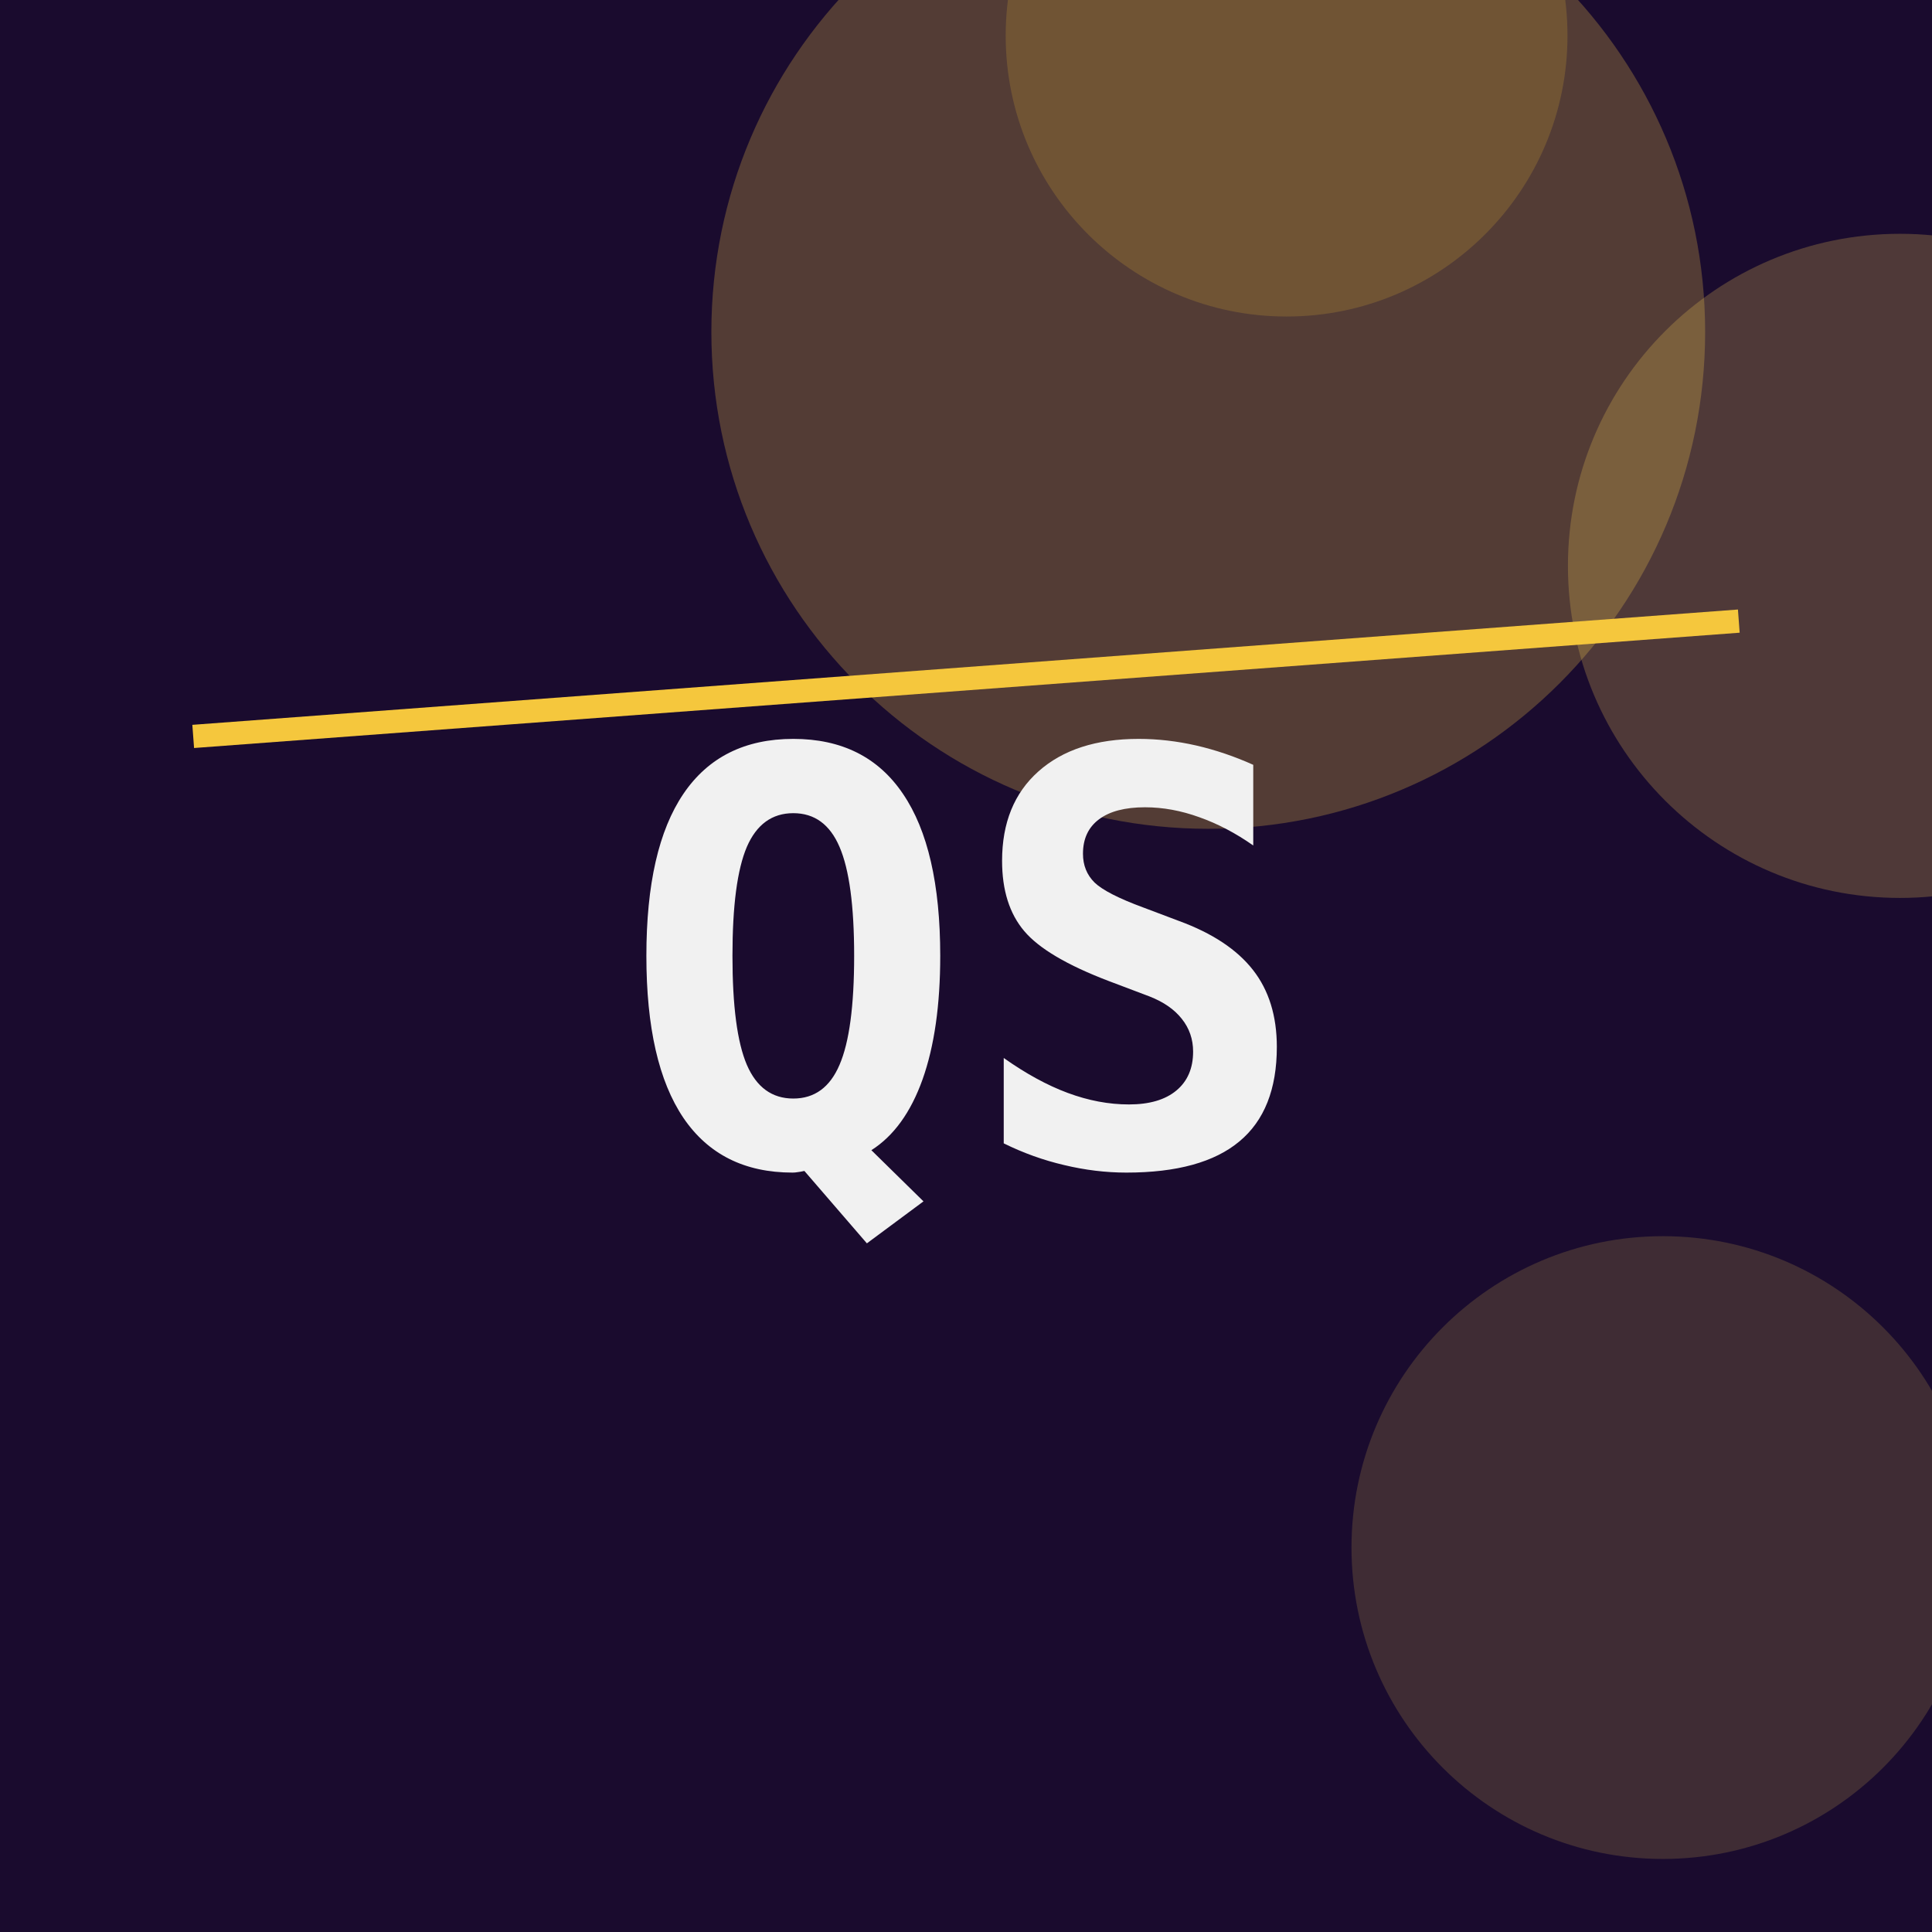
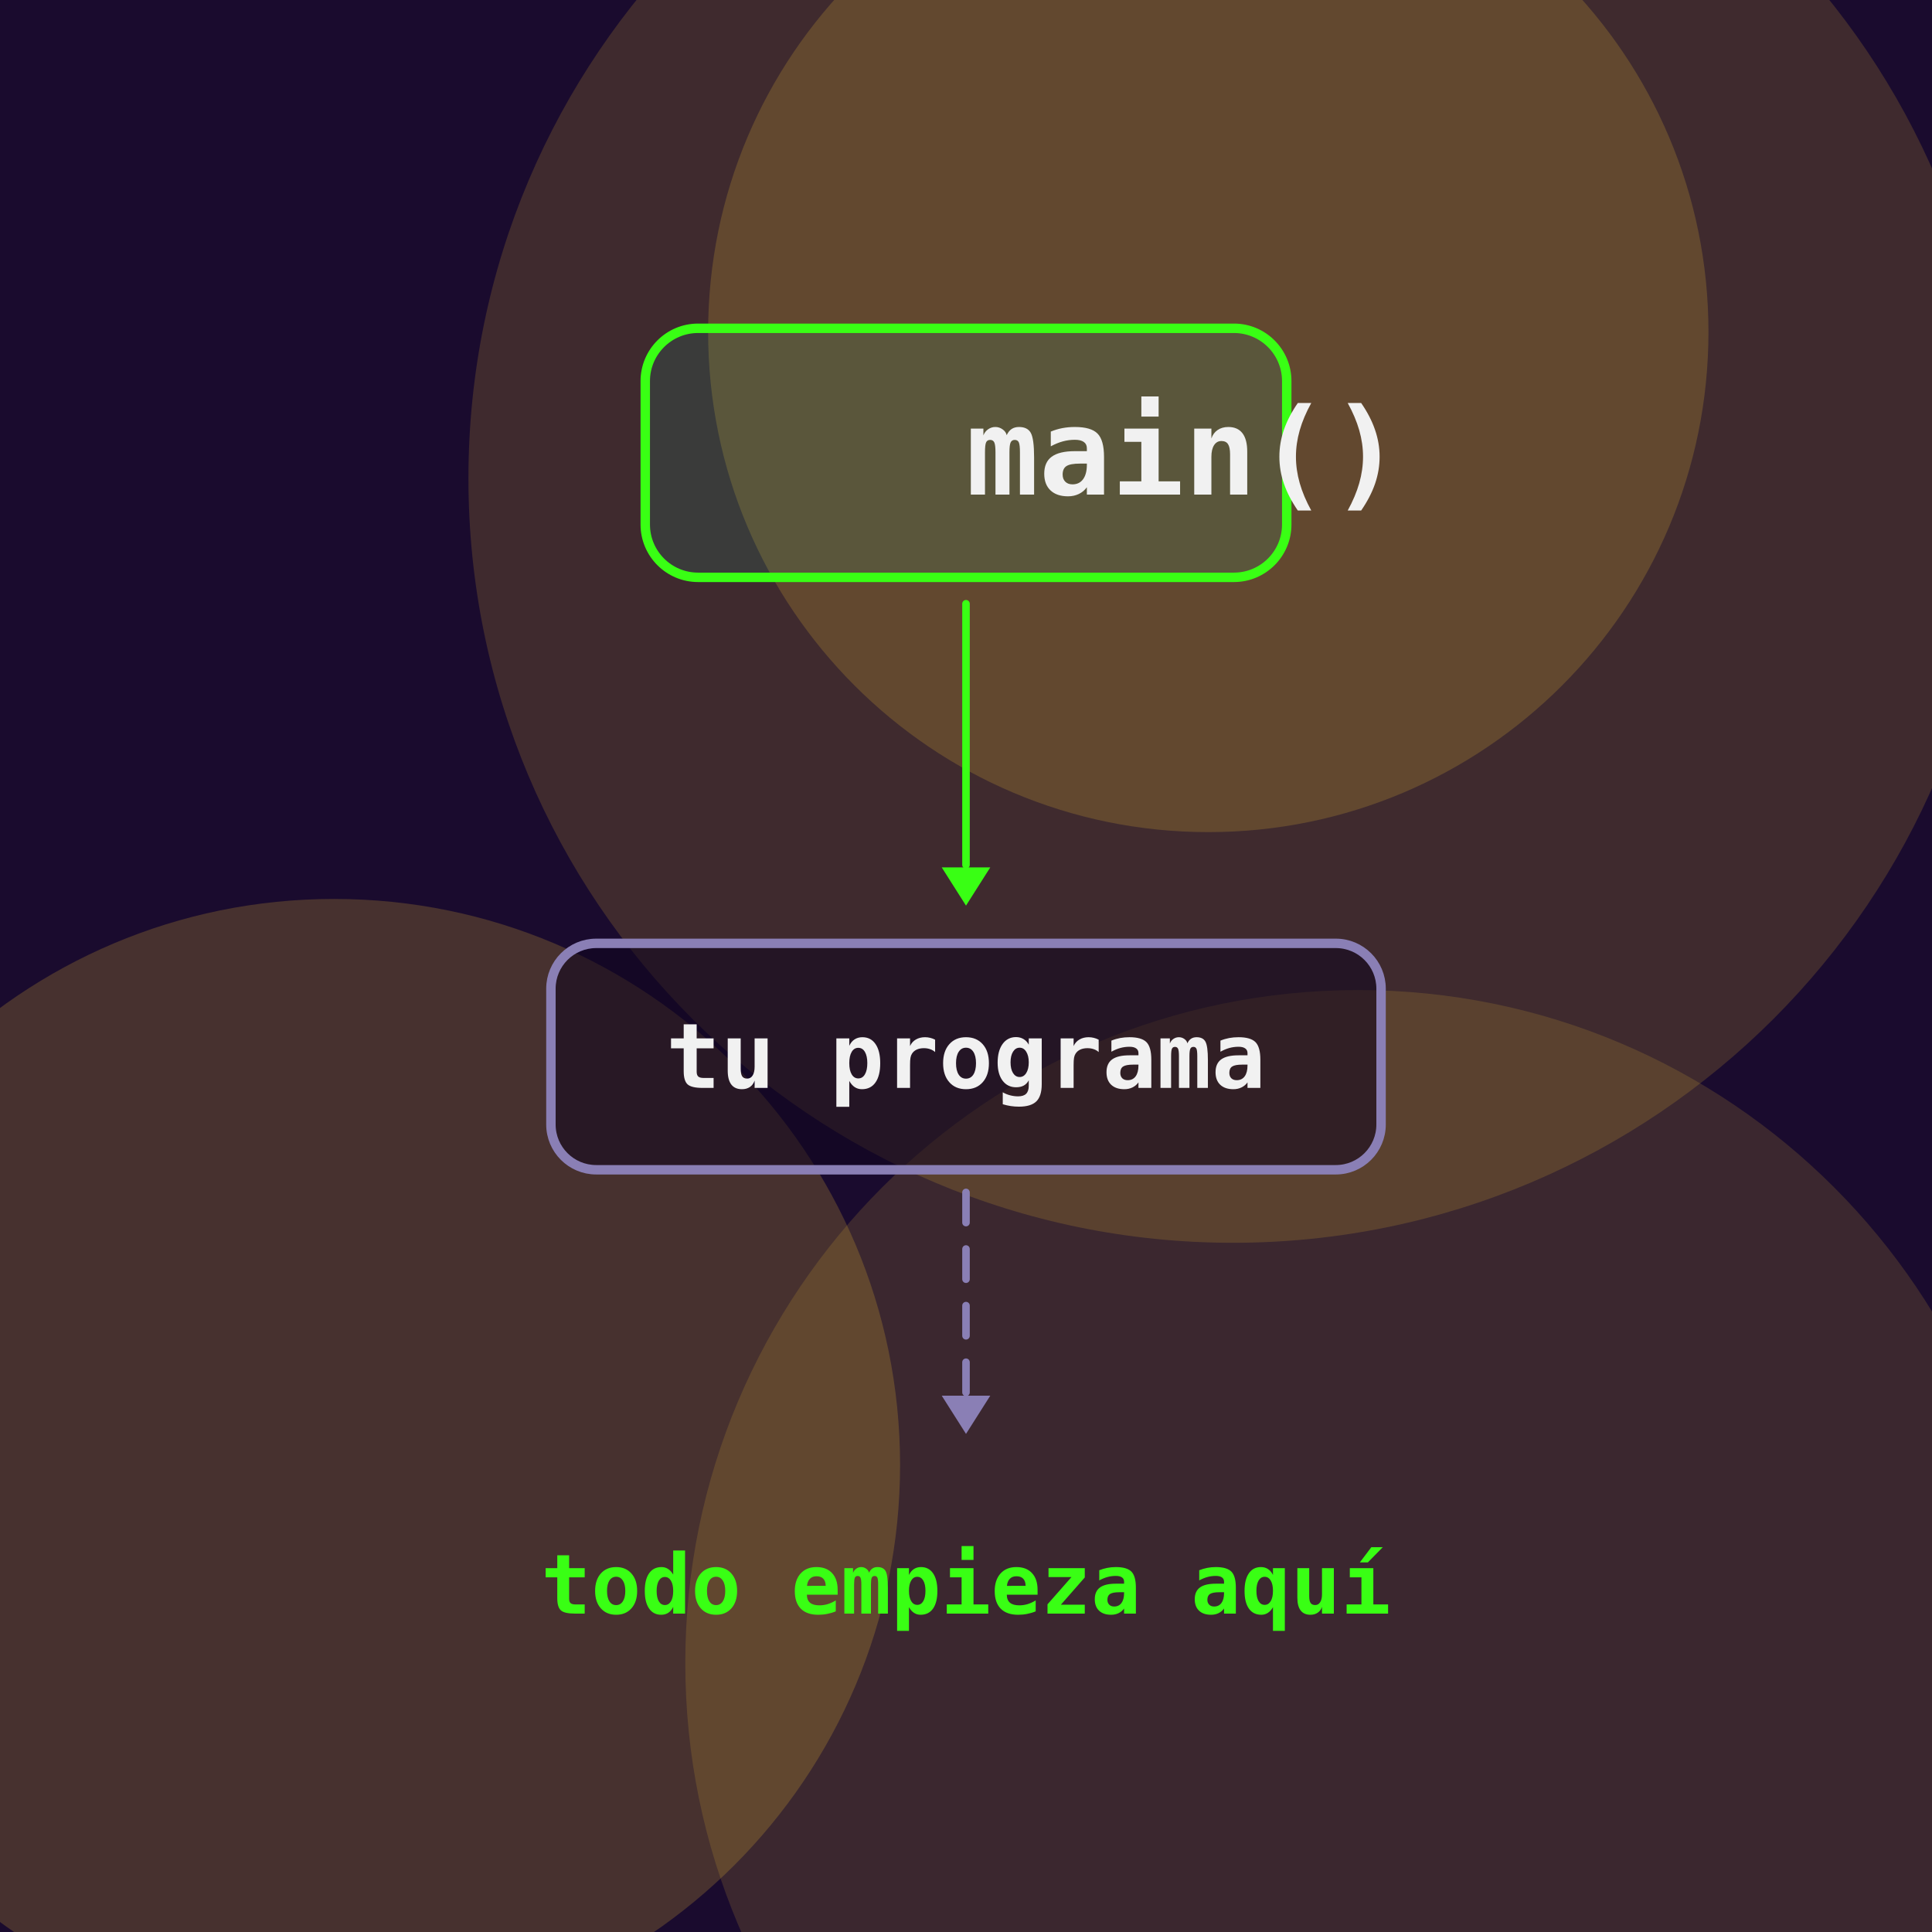
- <svg xmlns="http://www.w3.org/2000/svg" viewBox="0 0 128 128" width="128" height="128" role="img" aria-label="¿Qué significa que main() sea el punto de entrada?">
-   <rect width="128" height="128" fill="#1a0b2e" />
-   <circle cx="80.05" cy="21.99" r="32.92" fill="hsl(45 90% 63%)" fill-opacity="0.26" />
-   <circle cx="110.17" cy="102.53" r="20.63" fill="hsl(45 90% 65%)" fill-opacity="0.17" />
-   <circle cx="125.88" cy="37.49" r="22.00" fill="hsl(45 90% 66%)" fill-opacity="0.24" />
-   <circle cx="85.24" cy="2.36" r="18.61" fill="hsl(45 90% 58%)" fill-opacity="0.18" />
-   <line x1="12.80" y1="48.79" x2="115.20" y2="41.15" stroke="hsl(45 90% 60%)" stroke-width="1.54" />
-   <text x="64" y="64" text-anchor="middle" dominant-baseline="central" font-family="ui-monospace, monospace" font-size="38" font-weight="700" fill="#f1f1f1">QS</text>
+ <svg xmlns="http://www.w3.org/2000/svg" viewBox="0 0 512 512" width="512" height="512" role="img" aria-label="¿Qué significa que main() sea el punto de entrada?">
+   <rect x="0" y="0" width="512" height="512" fill="#1a0b2e" />
+   <ellipse cx="320.21" cy="87.97" rx="132.55" ry="132.55" fill="hsl(45 90% 58% / 0.194)" />
+   <ellipse cx="359.92" cy="440.69" rx="178.31" ry="178.31" fill="hsl(45 90% 58% / 0.154)" />
+   <ellipse cx="326.74" cy="126.75" rx="202.6" ry="202.6" fill="hsl(45 90% 58% / 0.169)" />
+   <ellipse cx="88.52" cy="388.24" rx="150.01" ry="150.01" fill="hsl(45 90% 58% / 0.207)" />
+   <rect x="171" y="87" width="170" height="66" rx="14" fill="rgba(0, 255, 204, 0.08)" stroke="#39ff14" stroke-width="2.5" />
+   <text x="256" y="120" text-anchor="center" dominant-baseline="central" font-family="ui-monospace, SFMono-Regular, Menlo, monospace" font-size="32" font-weight="700" fill="#f1f1f1">main()</text>
+   <line x1="256" y1="160" x2="256" y2="229.2" stroke="#39ff14" stroke-width="2" stroke-linecap="round" />
+   <polygon points="256,240 249.57,229.87 262.43,229.87" fill="#39ff14" />
+   <rect x="146" y="250" width="220" height="60" rx="12" fill="rgba(15, 5, 29, 0.55)" stroke="#8a7fb5" stroke-width="2.5" />
+   <text x="256" y="280" text-anchor="middle" dominant-baseline="central" font-family="ui-monospace, SFMono-Regular, Menlo, monospace" font-size="24" font-weight="700" fill="#f1f1f1">tu programa</text>
+   <line x1="256" y1="316" x2="256" y2="369.2" stroke="#8a7fb5" stroke-width="2" stroke-linecap="round" stroke-dasharray="8 7" />
+   <polygon points="256,380 249.57,369.87 262.43,369.87" fill="#8a7fb5" />
+   <text x="256" y="420" text-anchor="middle" dominant-baseline="central" font-family="ui-monospace, SFMono-Regular, Menlo, monospace" font-size="22" font-weight="700" fill="#39ff14">todo empieza aquí</text>
</svg>
